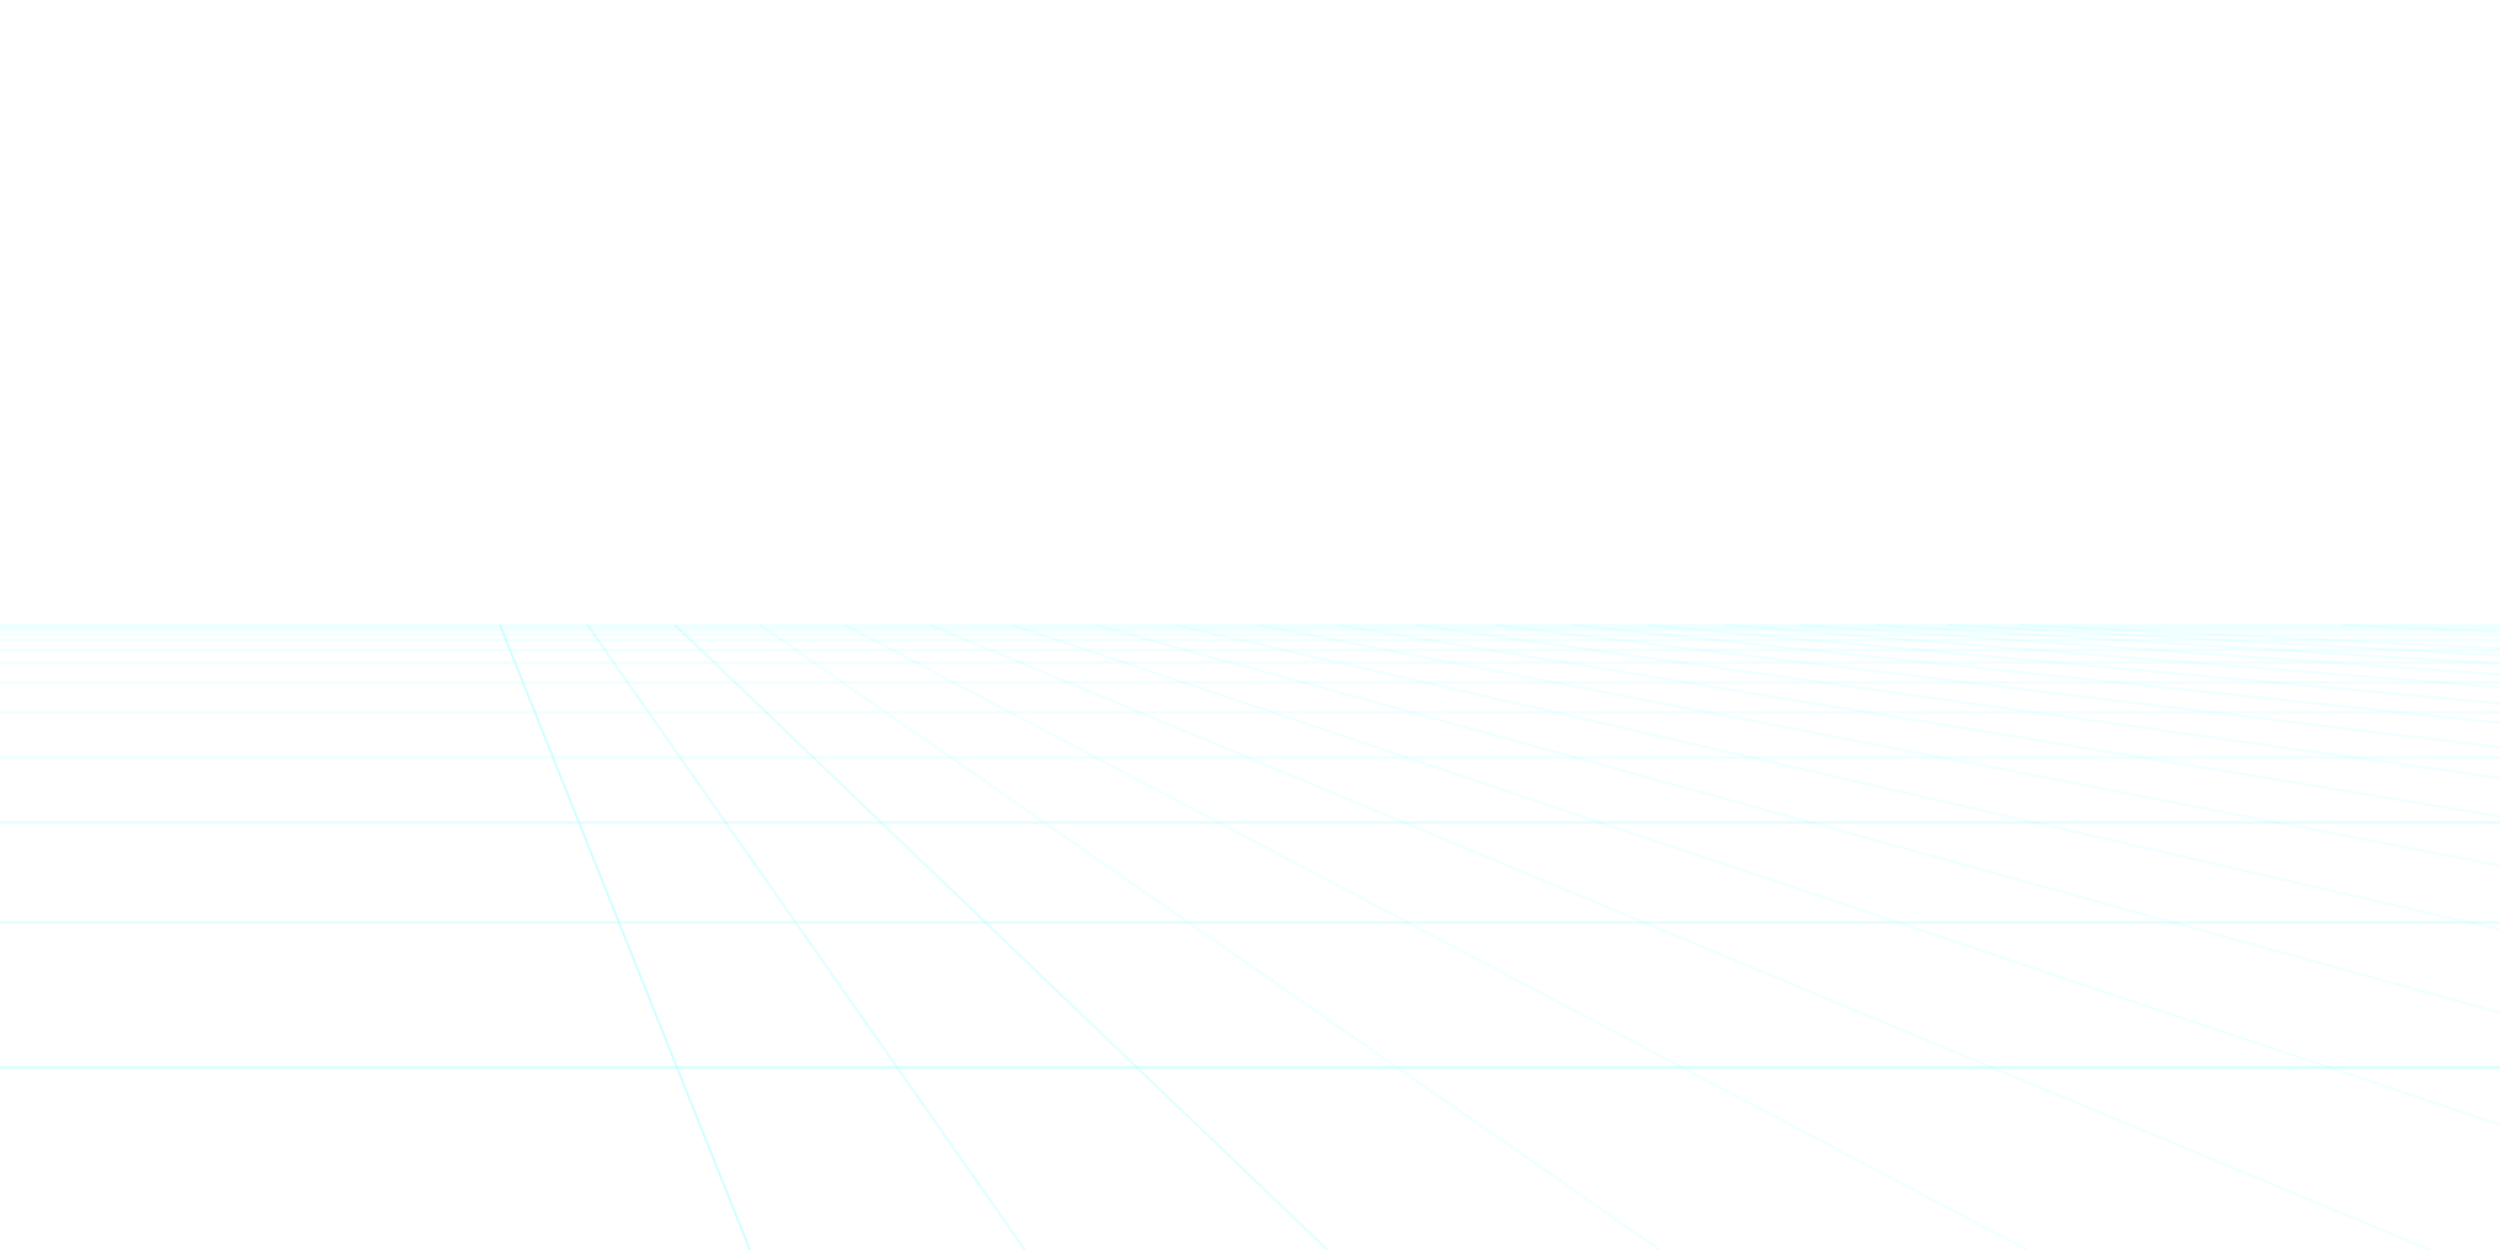
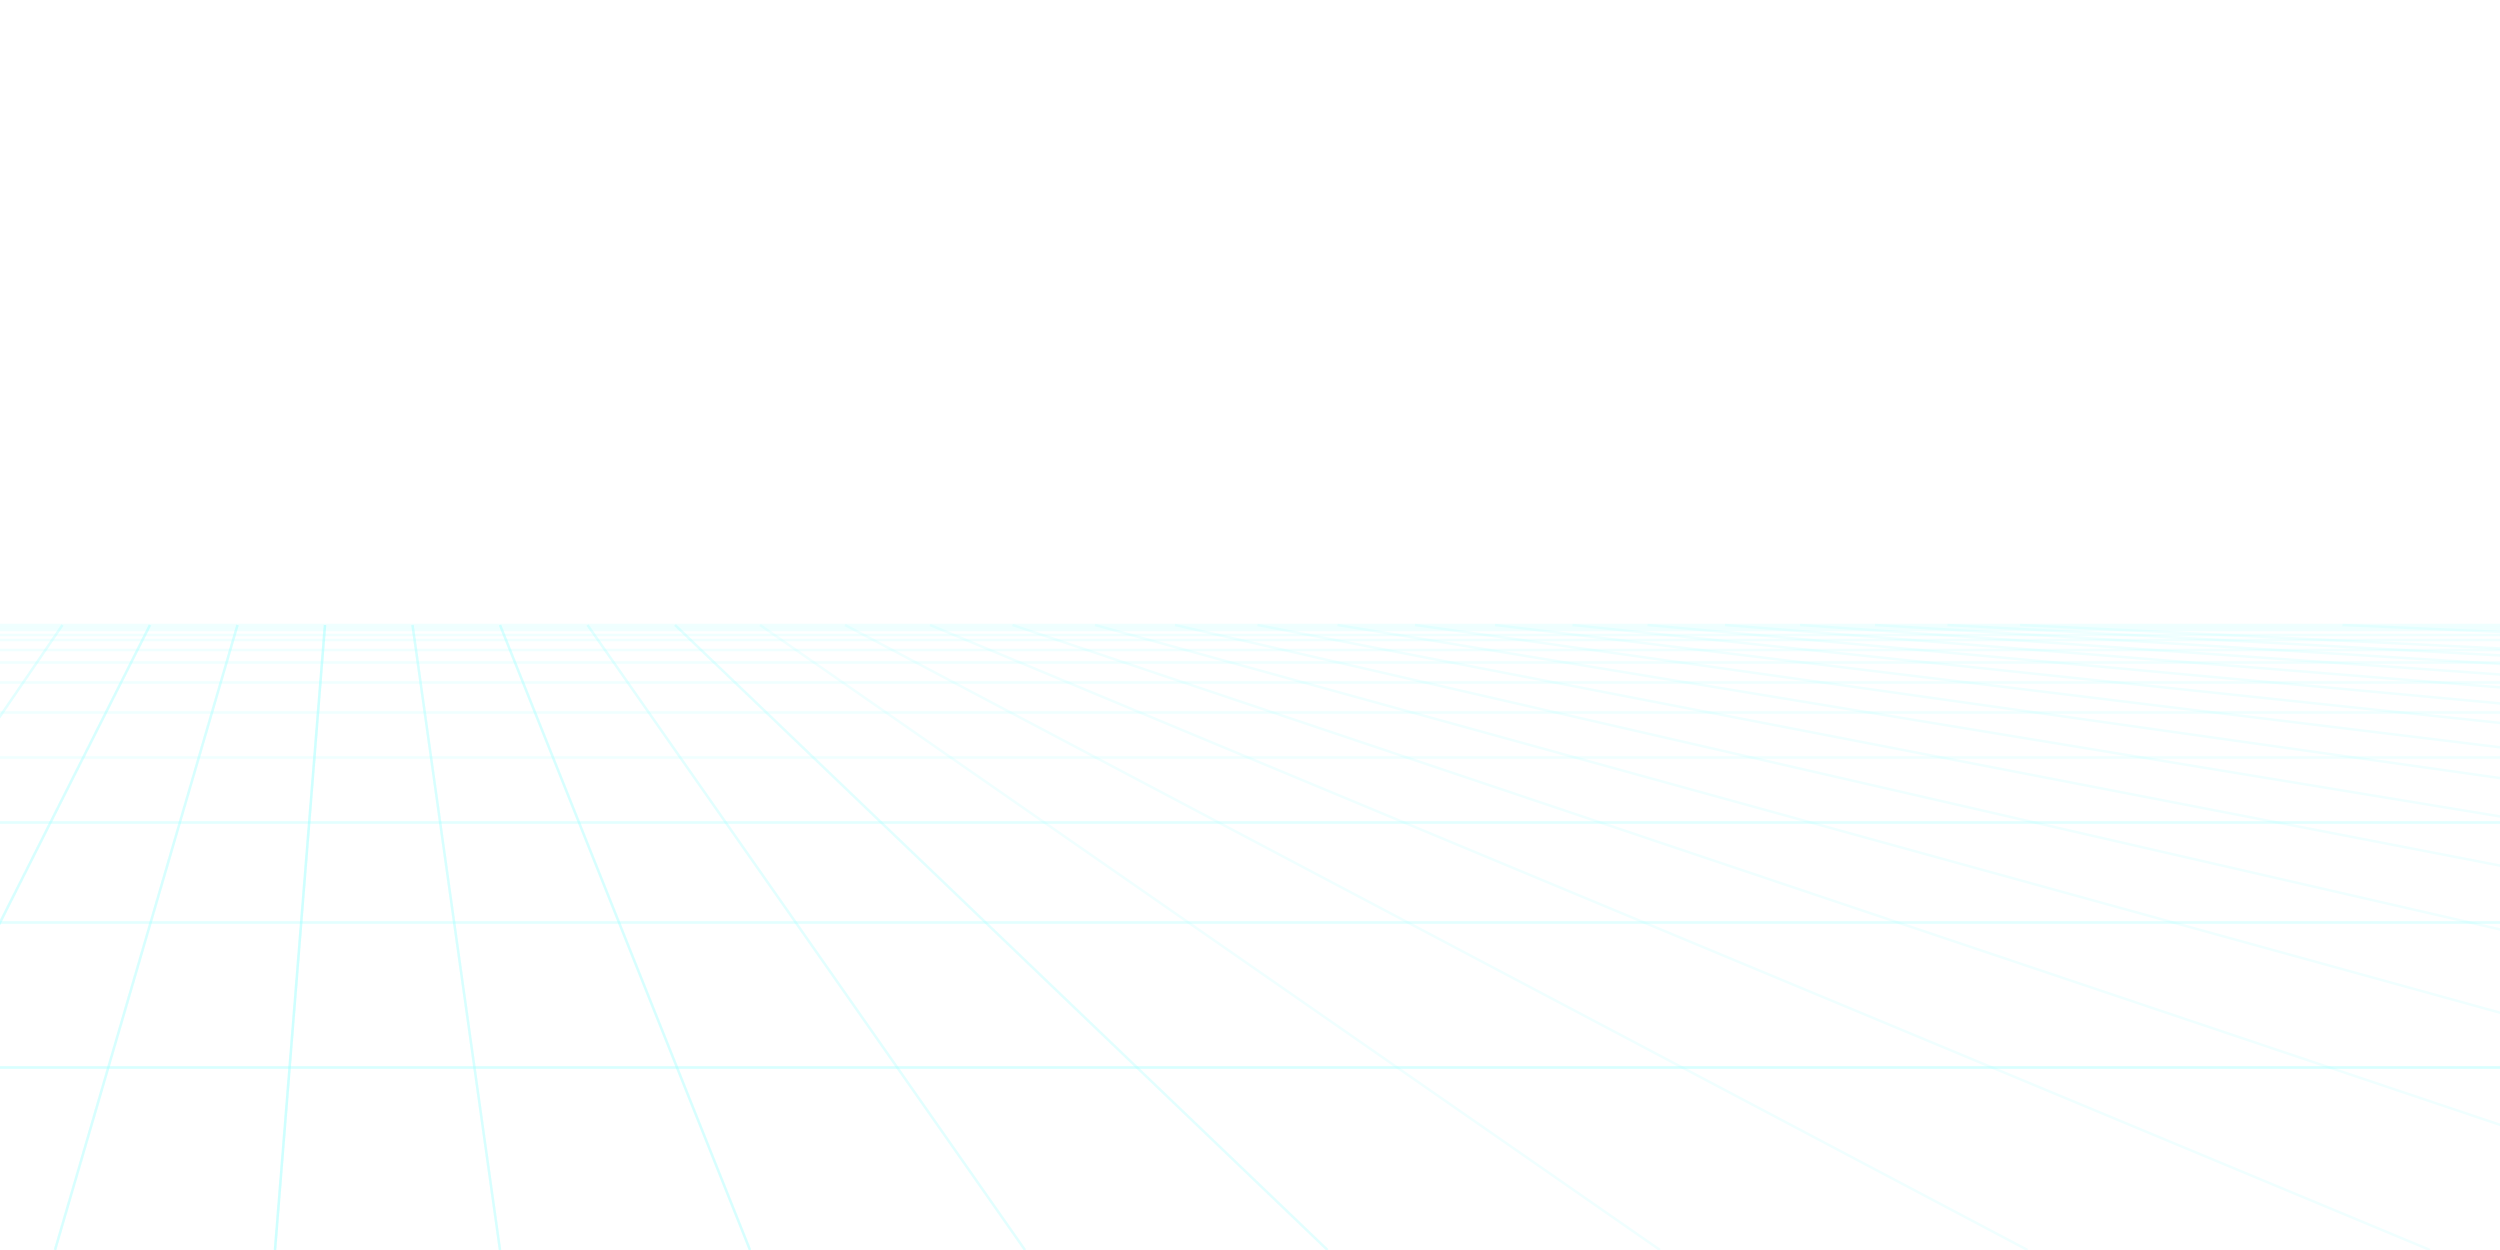
<svg xmlns="http://www.w3.org/2000/svg" width="1000px" height="500px" viewBox="0 0 1000 500" zoomAndPan="disable" preserveAspectRatio="none">
  <style type="text/css">
		line
		{
			stroke: rgba(155,255,255,0.15);
			stroke-width: 1px;
		}
    </style>
  <line x1="1100" y1="250" x2="-1000" y2="250" />
  <line x1="1100" y1="251" x2="-1000" y2="251" />
  <line x1="1100" y1="252" x2="-1000" y2="252" />
  <line x1="1100" y1="254" x2="-1000" y2="254" />
  <line x1="1100" y1="256" x2="-1000" y2="256" />
  <line x1="1100" y1="260" x2="-1000" y2="260" />
  <line x1="1100" y1="265" x2="-1000" y2="265" />
  <line x1="1100" y1="273" x2="-1000" y2="273" />
  <line x1="1100" y1="285" x2="-1000" y2="285" />
  <line x1="1100" y1="303" x2="-1000" y2="303" />
  <line x1="1100" y1="329" x2="-1000" y2="329" />
  <line x1="1100" y1="329" x2="-1000" y2="329" />
  <line x1="1100" y1="369" x2="-1000" y2="369" />
  <line x1="1100" y1="369" x2="-1000" y2="369" />
  <line x1="1100" y1="427" x2="-1000" y2="427" />
  <line x1="1100" y1="427" x2="-1000" y2="427" />
  <line x1="1100" y1="427" x2="-1000" y2="427" />
+   <line x1="-10" y1="250" x2="-218" y2="500" />
+   <line x1="25" y1="250" x2="-146" y2="500" />
+   <line x1="25" y1="250" x2="-146" y2="500" />
+   <line x1="60" y1="250" x2="-66" y2="500" />
+   <line x1="60" y1="250" x2="-66" y2="500" />
+   <line x1="60" y1="250" x2="-66" y2="500" />
+   <line x1="95" y1="250" x2="22" y2="500" />
+   <line x1="95" y1="250" x2="22" y2="500" />
+   <line x1="95" y1="250" x2="22" y2="500" />
+   <line x1="130" y1="250" x2="110" y2="500" />
+   <line x1="130" y1="250" x2="110" y2="500" />
+   <line x1="130" y1="250" x2="110" y2="500" />
+   <line x1="130" y1="250" x2="110" y2="500" />
+   <line x1="165" y1="250" x2="200" y2="500" />
+   <line x1="165" y1="250" x2="200" y2="500" />
+   <line x1="165" y1="250" x2="200" y2="500" />
  <line x1="200" y1="250" x2="300" y2="500" />
  <line x1="200" y1="250" x2="300" y2="500" />
  <line x1="200" y1="250" x2="300" y2="500" />
  <line x1="235" y1="250" x2="410" y2="500" />
  <line x1="235" y1="250" x2="410" y2="500" />
  <line x1="270" y1="250" x2="531" y2="500" />
  <line x1="270" y1="250" x2="531" y2="500" />
  <line x1="304" y1="250" x2="664" y2="500" />
  <line x1="338" y1="250" x2="811" y2="500" />
  <line x1="372" y1="250" x2="972" y2="500" />
  <line x1="405" y1="250" x2="1149" y2="500" />
  <line x1="438" y1="250" x2="1344" y2="500" />
  <line x1="470" y1="250" x2="1558" y2="500" />
  <line x1="503" y1="250" x2="1794" y2="500" />
  <line x1="535" y1="250" x2="2053" y2="500" />
  <line x1="566" y1="250" x2="2338" y2="500" />
  <line x1="598" y1="250" x2="2652" y2="500" />
  <line x1="629" y1="250" x2="2997" y2="500" />
  <line x1="659" y1="250" x2="3377" y2="500" />
  <line x1="690" y1="250" x2="3795" y2="500" />
  <line x1="720" y1="250" x2="4254" y2="500" />
  <line x1="750" y1="250" x2="4760" y2="500" />
  <line x1="779" y1="250" x2="5316" y2="500" />
  <line x1="808" y1="250" x2="5927" y2="500" />
  <line x1="937" y1="250" x2="6600" y2="500" />
</svg>
